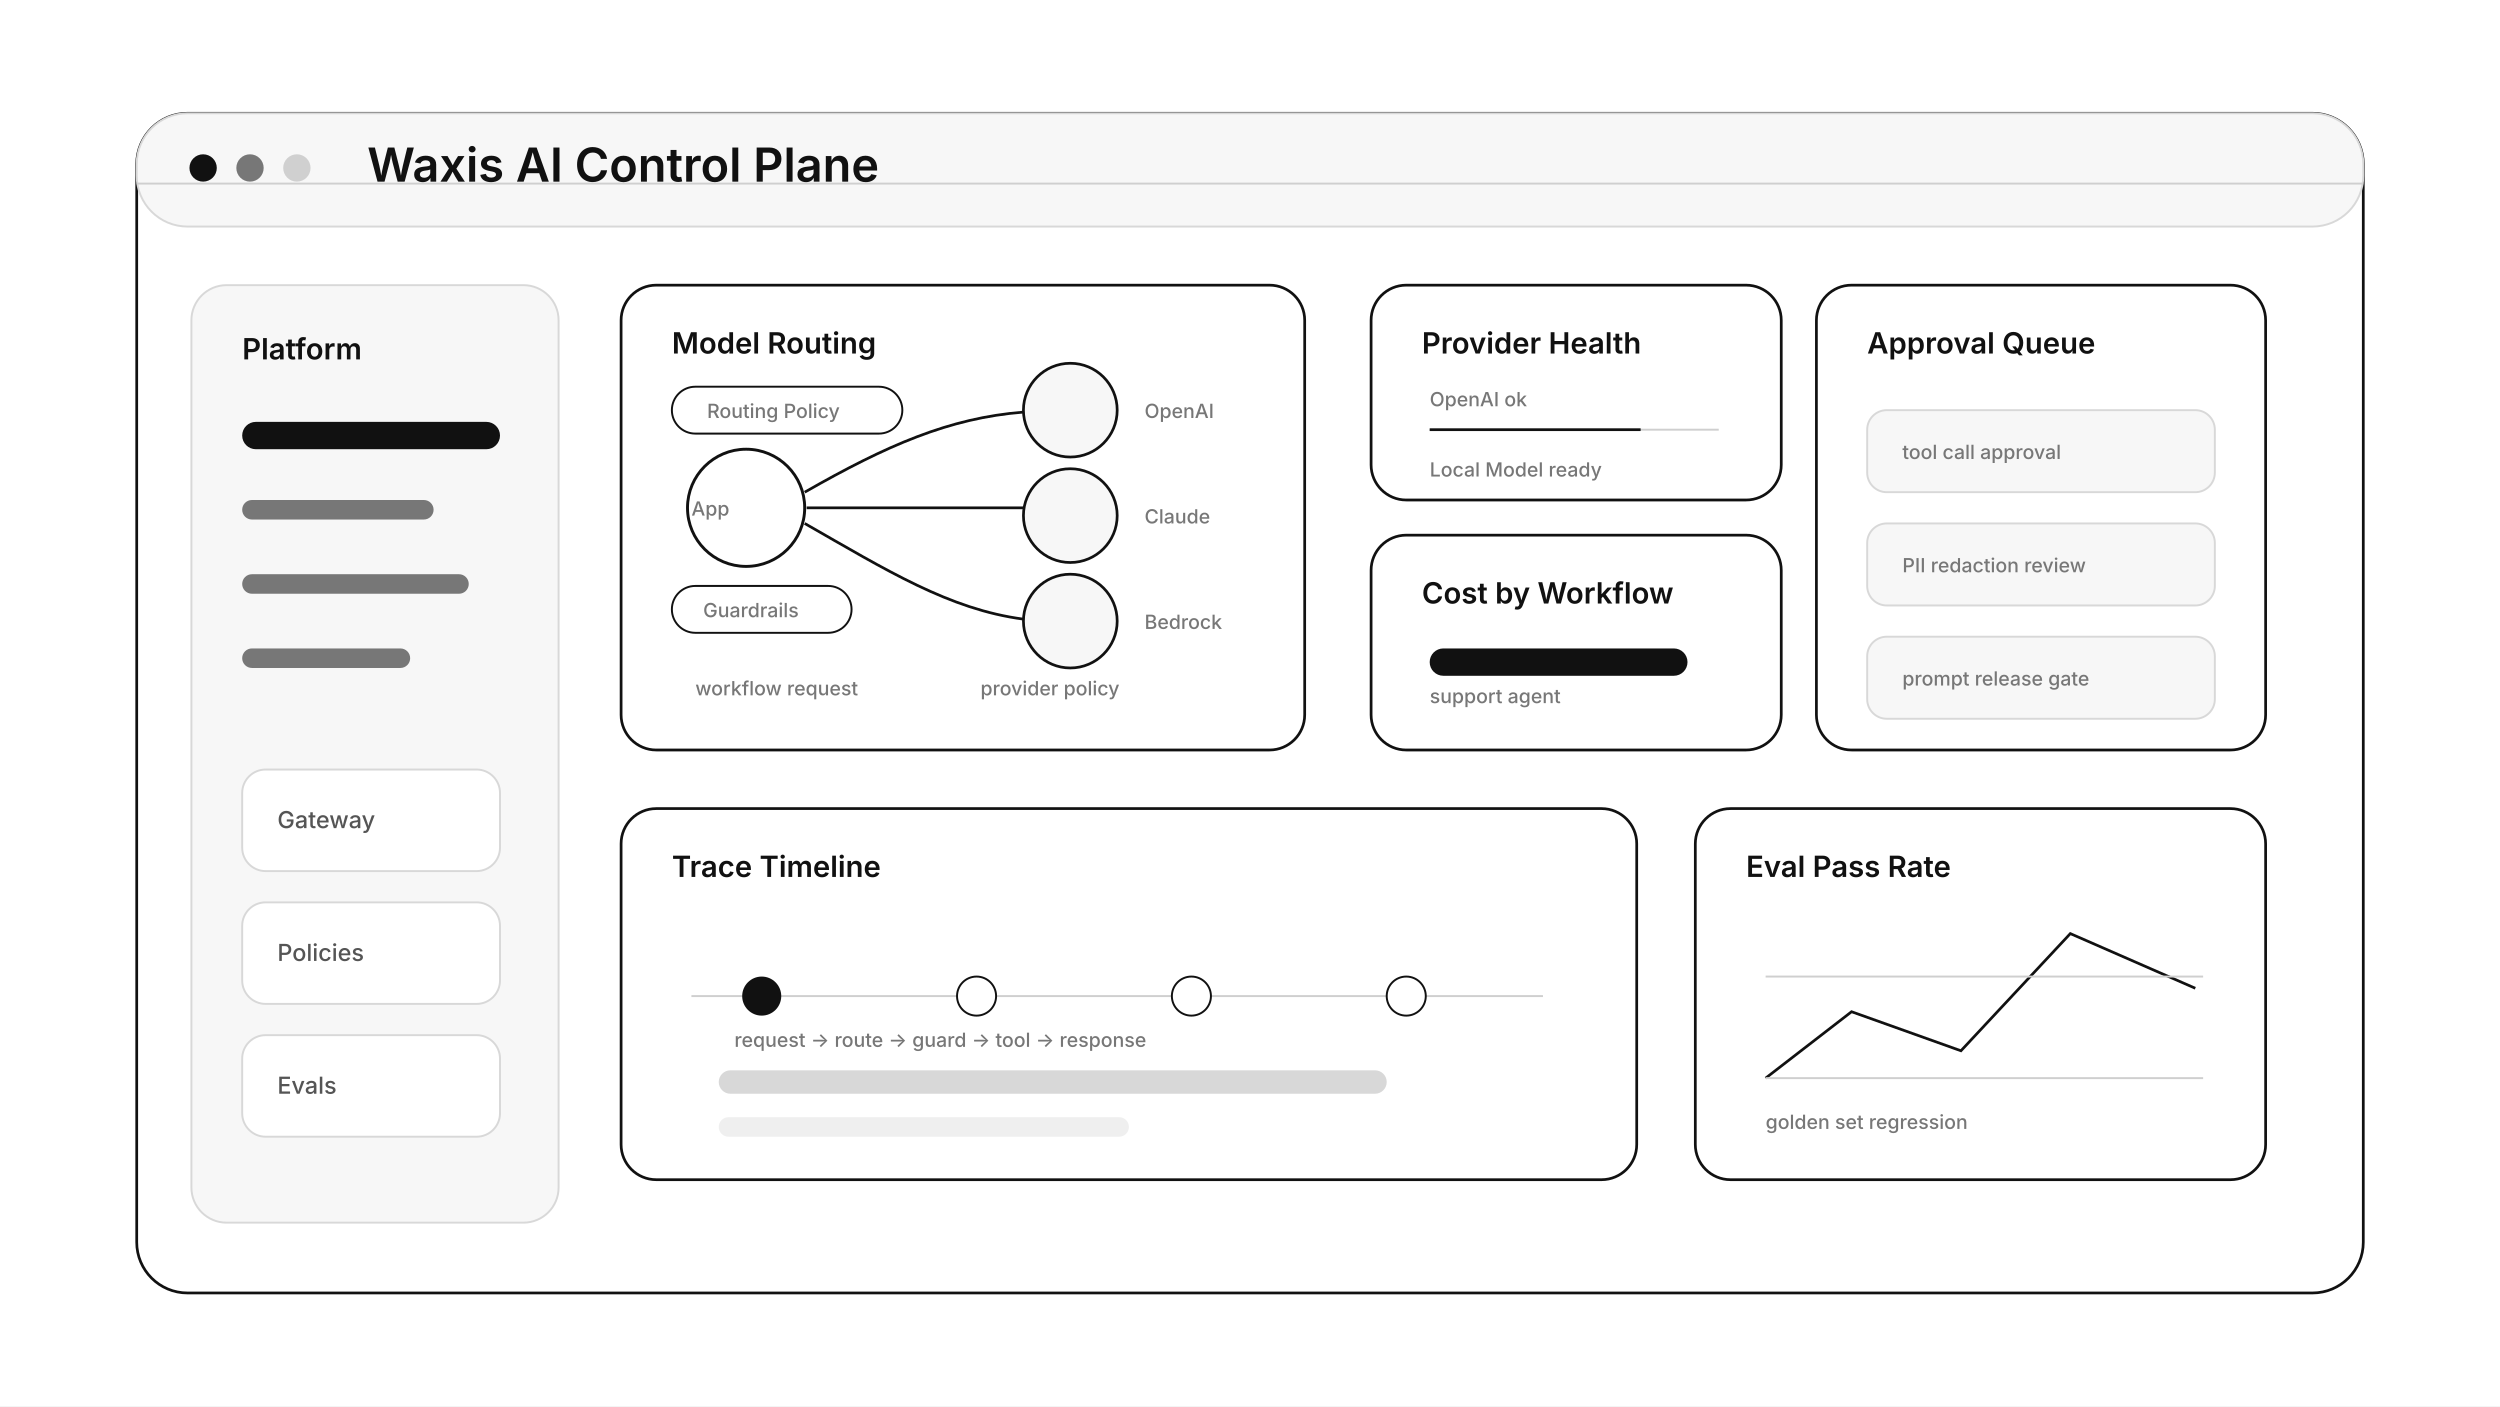
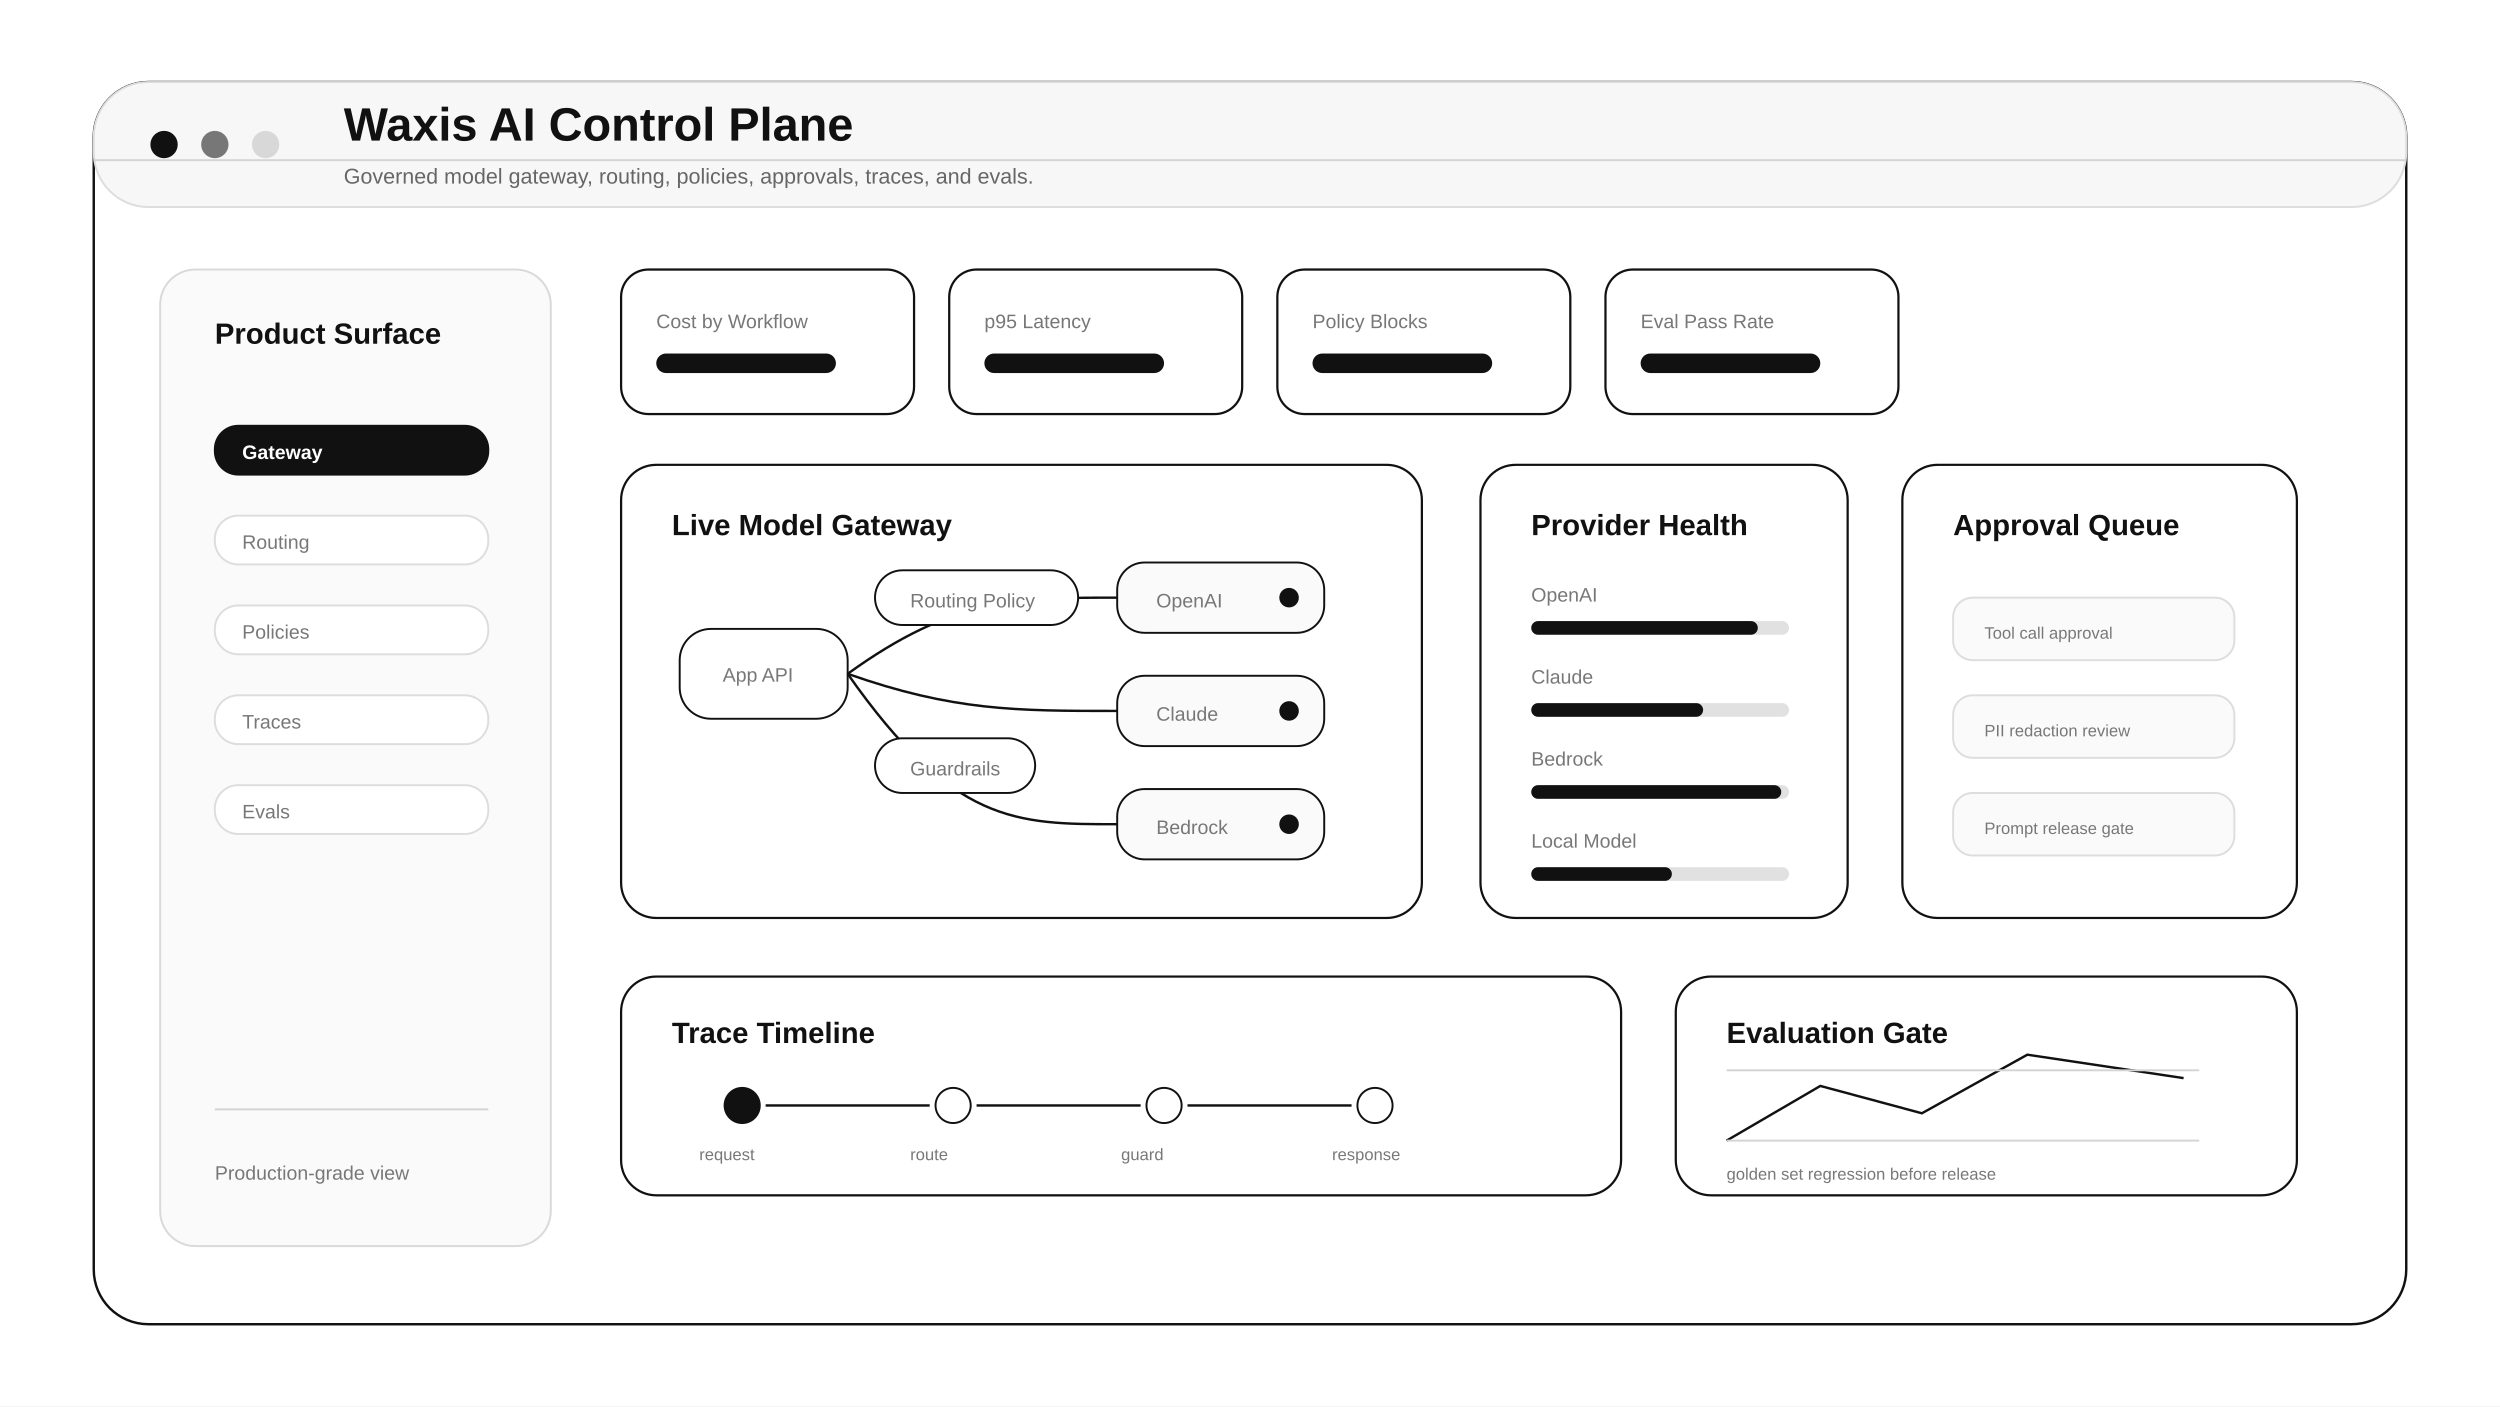
- <svg xmlns="http://www.w3.org/2000/svg" width="1280" height="720" viewBox="0 0 1280 720" fill="none" role="img" aria-labelledby="title desc">
+ <svg xmlns="http://www.w3.org/2000/svg" width="1280" height="720" viewBox="0 0 1280 720" fill="none" role="img" aria-label="Waxis AI Control Plane">
  <style>
-     .bg{fill:#fff}.ink{fill:#111}.muted{fill:#666}.line{stroke:#111;stroke-width:1.4}.soft{stroke:#cfcfcf;stroke-width:1}.panel{fill:#fff;stroke:#111;stroke-width:1.4}.sub{fill:#f7f7f7;stroke:#d8d8d8}.title{font:600 24px Inter,Arial,sans-serif;fill:#111}.h{font:600 15px Inter,Arial,sans-serif;fill:#111}.t{font:500 12px Inter,Arial,sans-serif;fill:#555}.xs{font:500 10px Inter,Arial,sans-serif;fill:#777}
-   </style>
+ .bg{fill:#fff}.window{fill:#fff;stroke:#111;stroke-width:1.25}.bar{fill:#f7f7f7;stroke:#ddd;stroke-width:1}.panel{fill:#fff;stroke:#111;stroke-width:1.15}.soft{fill:#fafafa;stroke:#d9d9d9;stroke-width:1}.ghost{fill:#f6f6f6;stroke:#e5e5e5;stroke-width:1}.black{fill:#111}.mid{fill:#777}.light{fill:#d8d8d8}.line{stroke:#111;stroke-width:1.25;fill:none}.thin{stroke:#d4d4d4;stroke-width:1;fill:none}.dash{stroke:#999;stroke-width:1;stroke-dasharray:5 5;fill:none}.title{font:700 24px -apple-system,BlinkMacSystemFont,'Segoe UI',Arial,sans-serif;fill:#111}.sub{font:500 11px -apple-system,BlinkMacSystemFont,'Segoe UI',Arial,sans-serif;fill:#666}.h{font:700 15px -apple-system,BlinkMacSystemFont,'Segoe UI',Arial,sans-serif;fill:#111}.t{font:500 12px -apple-system,BlinkMacSystemFont,'Segoe UI',Arial,sans-serif;fill:#555}.xs{font:500 10px -apple-system,BlinkMacSystemFont,'Segoe UI',Arial,sans-serif;fill:#777}.tiny{font:500 8.5px -apple-system,BlinkMacSystemFont,'Segoe UI',Arial,sans-serif;fill:#777}.whiteText{font:700 10px -apple-system,BlinkMacSystemFont,'Segoe UI',Arial,sans-serif;fill:#fff}.mono{font:500 10px SFMono-Regular,Menlo,Consolas,monospace;fill:#555}
+ </style>
  <rect class="bg" width="1280" height="720" />
-   <rect x="70" y="58" width="1140" height="604" rx="26" class="panel" />
-   <rect x="70" y="58" width="1140" height="58" rx="26" class="sub" />
-   <path d="M70 94H1210" class="soft" />
-   <circle cx="104" cy="86" r="7" fill="#111" />
-   <circle cx="128" cy="86" r="7" fill="#777" />
-   <circle cx="152" cy="86" r="7" fill="#d0d0d0" />
-   <text x="188" y="93" class="title">Waxis AI Control Plane</text>
-   <rect x="98" y="146" width="188" height="480" rx="18" class="sub" />
-   <text x="124" y="184" class="h">Platform</text>
-   <rect x="124" y="216" width="132" height="14" rx="7" fill="#111" />
-   <rect x="124" y="256" width="98" height="10" rx="5" fill="#777" />
-   <rect x="124" y="294" width="116" height="10" rx="5" fill="#777" />
-   <rect x="124" y="332" width="86" height="10" rx="5" fill="#777" />
-   <rect x="124" y="394" width="132" height="52" rx="12" fill="#fff" stroke="#d8d8d8" />
-   <text x="142" y="424" class="t">Gateway</text>
-   <rect x="124" y="462" width="132" height="52" rx="12" fill="#fff" stroke="#d8d8d8" />
-   <text x="142" y="492" class="t">Policies</text>
-   <rect x="124" y="530" width="132" height="52" rx="12" fill="#fff" stroke="#d8d8d8" />
-   <text x="142" y="560" class="t">Evals</text>
-   <rect x="318" y="146" width="350" height="238" rx="18" class="panel" />
-   <text x="344" y="181" class="h">Model Routing</text>
-   <circle cx="382" cy="260" r="30" fill="#fff" stroke="#111" stroke-width="1.5" />
-   <circle cx="548" cy="210" r="24" fill="#f7f7f7" stroke="#111" stroke-width="1.4" />
-   <circle cx="548" cy="264" r="24" fill="#f7f7f7" stroke="#111" stroke-width="1.4" />
-   <circle cx="548" cy="318" r="24" fill="#f7f7f7" stroke="#111" stroke-width="1.4" />
-   <path d="M412 252C454 228 486 214 524 211M413 260H524M412 268C454 292 486 312 524 317" class="line" />
-   <text x="356" y="356" class="xs">workflow request</text>
-   <text x="502" y="356" class="xs">provider policy</text>
-   <text x="354" y="264" class="xs">App</text>
-   <text x="586" y="214" class="xs">OpenAI</text>
-   <text x="586" y="268" class="xs">Claude</text>
-   <text x="586" y="322" class="xs">Bedrock</text>
-   <rect x="344" y="198" width="118" height="24" rx="12" fill="#fff" stroke="#111" />
-   <text x="362" y="214" class="xs">Routing Policy</text>
-   <rect x="344" y="300" width="92" height="24" rx="12" fill="#fff" stroke="#111" />
-   <text x="360" y="316" class="xs">Guardrails</text>
-   <rect x="702" y="146" width="210" height="110" rx="18" class="panel" />
-   <text x="728" y="181" class="h">Provider Health</text>
-   <path d="M732 220H880" class="soft" />
-   <path d="M732 220H840" class="line" />
-   <text x="732" y="208" class="xs">OpenAI ok</text>
-   <text x="732" y="244" class="xs">Local Model ready</text>
-   <rect x="702" y="274" width="210" height="110" rx="18" class="panel" />
-   <text x="728" y="309" class="h">Cost by Workflow</text>
-   <rect x="732" y="332" width="132" height="14" rx="7" fill="#111" />
-   <text x="732" y="360" class="xs">support agent</text>
-   <rect x="930" y="146" width="230" height="238" rx="18" class="panel" />
-   <text x="956" y="181" class="h">Approval Queue</text>
-   <rect x="956" y="210" width="178" height="42" rx="10" class="sub" />
-   <rect x="956" y="268" width="178" height="42" rx="10" class="sub" />
-   <rect x="956" y="326" width="178" height="42" rx="10" class="sub" />
-   <text x="974" y="235" class="xs">tool call approval</text>
-   <text x="974" y="293" class="xs">PII redaction review</text>
-   <text x="974" y="351" class="xs">prompt release gate</text>
-   <rect x="318" y="414" width="520" height="190" rx="18" class="panel" />
-   <text x="344" y="449" class="h">Trace Timeline</text>
-   <path d="M354 510H790" class="soft" />
-   <circle cx="390" cy="510" r="10" fill="#111" />
-   <circle cx="500" cy="510" r="10" fill="#fff" stroke="#111" />
-   <circle cx="610" cy="510" r="10" fill="#fff" stroke="#111" />
-   <circle cx="720" cy="510" r="10" fill="#fff" stroke="#111" />
-   <rect x="368" y="548" width="342" height="12" rx="6" fill="#d8d8d8" />
-   <rect x="368" y="572" width="210" height="10" rx="5" fill="#efefef" />
-   <text x="376" y="536" class="xs">request -&gt; route -&gt; guard -&gt; tool -&gt; response</text>
-   <rect x="868" y="414" width="292" height="190" rx="18" class="panel" />
-   <text x="894" y="449" class="h">Eval Pass Rate</text>
-   <path d="M904 552L948 518L1004 538L1060 478L1124 506" class="line" />
-   <path d="M904 552H1128M904 500H1128" class="soft" />
-   <text x="904" y="578" class="xs">golden set regression</text>
+   <rect x="48" y="42" width="1184" height="636" rx="28" class="window" />
+   <rect x="48" y="42" width="1184" height="64" rx="28" class="bar" />
+   <path d="M48 82H1232" class="thin" />
+   <circle cx="84" cy="74" r="7" class="black" />
+   <circle cx="110" cy="74" r="7" class="mid" />
+   <circle cx="136" cy="74" r="7" class="light" />
+   <text x="176" y="72" class="title">Waxis AI Control Plane</text>
+   <text x="176" y="94" class="sub">Governed model gateway, routing, policies, approvals, traces, and evals.</text>
+   <rect x="82" y="138" width="200" height="500" rx="18" class="soft" />
+   <text x="110" y="176" class="h">Product Surface</text>
+   <rect x="110" y="218" width="140" height="25" rx="12" fill="#111" stroke="#111" stroke-width="1" />
+   <text x="124" y="235" class="whiteText">Gateway</text>
+   <rect x="110" y="264" width="140" height="25" rx="12" fill="#fff" stroke="#ddd" stroke-width="1" />
+   <text x="124" y="281" class="xs">Routing</text>
+   <rect x="110" y="310" width="140" height="25" rx="12" fill="#fff" stroke="#ddd" stroke-width="1" />
+   <text x="124" y="327" class="xs">Policies</text>
+   <rect x="110" y="356" width="140" height="25" rx="12" fill="#fff" stroke="#ddd" stroke-width="1" />
+   <text x="124" y="373" class="xs">Traces</text>
+   <rect x="110" y="402" width="140" height="25" rx="12" fill="#fff" stroke="#ddd" stroke-width="1" />
+   <text x="124" y="419" class="xs">Evals</text>
+   <path d="M110 568H250" class="thin" />
+   <text x="110" y="604" class="xs">Production-grade view</text>
+   <rect x="318" y="138" width="150" height="74" rx="14" class="panel" />
+   <text x="336" y="168" class="xs">Cost by Workflow</text>
+   <rect x="336" y="181" width="92" height="10" rx="5" fill="#111" />
+   <rect x="486" y="138" width="150" height="74" rx="14" class="panel" />
+   <text x="504" y="168" class="xs">p95 Latency</text>
+   <rect x="504" y="181" width="92" height="10" rx="5" fill="#111" />
+   <rect x="654" y="138" width="150" height="74" rx="14" class="panel" />
+   <text x="672" y="168" class="xs">Policy Blocks</text>
+   <rect x="672" y="181" width="92" height="10" rx="5" fill="#111" />
+   <rect x="822" y="138" width="150" height="74" rx="14" class="panel" />
+   <text x="840" y="168" class="xs">Eval Pass Rate</text>
+   <rect x="840" y="181" width="92" height="10" rx="5" fill="#111" />
+   <rect x="318" y="238" width="410" height="232" rx="18" class="panel" />
+   <text x="344" y="274" class="h">Live Model Gateway</text>
+   <rect x="348" y="322" width="86" height="46" rx="16" fill="#fff" stroke="#111" stroke-width="1" />
+   <text x="370" y="349" class="xs">App API</text>
+   <rect x="572" y="288" width="106" height="36" rx="14" fill="#fafafa" stroke="#111" stroke-width="1" />
+   <text x="592" y="311" class="xs">OpenAI</text>
+   <circle cx="660" cy="306" r="5" fill="#111" />
+   <path d="M434 345C488 306 520 306 572 306" class="line" />
+   <rect x="572" y="346" width="106" height="36" rx="14" fill="#fafafa" stroke="#111" stroke-width="1" />
+   <text x="592" y="369" class="xs">Claude</text>
+   <circle cx="660" cy="364" r="5" fill="#111" />
+   <path d="M434 345C488 364 520 364 572 364" class="line" />
+   <rect x="572" y="404" width="106" height="36" rx="14" fill="#fafafa" stroke="#111" stroke-width="1" />
+   <text x="592" y="427" class="xs">Bedrock</text>
+   <circle cx="660" cy="422" r="5" fill="#111" />
+   <path d="M434 345C488 422 520 422 572 422" class="line" />
+   <rect x="448" y="292" width="104" height="28" rx="14" fill="#fff" stroke="#111" stroke-width="1" />
+   <text x="466" y="311" class="xs">Routing Policy</text>
+   <rect x="448" y="378" width="82" height="28" rx="14" fill="#fff" stroke="#111" stroke-width="1" />
+   <text x="466" y="397" class="xs">Guardrails</text>
+   <rect x="758" y="238" width="188" height="232" rx="18" class="panel" />
+   <text x="784" y="274" class="h">Provider Health</text>
+   <text x="784" y="308" class="xs">OpenAI</text>
+   <rect x="784" y="318" width="132" height="7" rx="3.5" fill="#e1e1e1" />
+   <rect x="784" y="318" width="116" height="7" rx="3.5" fill="#111" />
+   <text x="784" y="350" class="xs">Claude</text>
+   <rect x="784" y="360" width="132" height="7" rx="3.5" fill="#e1e1e1" />
+   <rect x="784" y="360" width="88" height="7" rx="3.5" fill="#111" />
+   <text x="784" y="392" class="xs">Bedrock</text>
+   <rect x="784" y="402" width="132" height="7" rx="3.5" fill="#e1e1e1" />
+   <rect x="784" y="402" width="128" height="7" rx="3.5" fill="#111" />
+   <text x="784" y="434" class="xs">Local Model</text>
+   <rect x="784" y="444" width="132" height="7" rx="3.5" fill="#e1e1e1" />
+   <rect x="784" y="444" width="72" height="7" rx="3.5" fill="#111" />
+   <rect x="974" y="238" width="202" height="232" rx="18" class="panel" />
+   <text x="1000" y="274" class="h">Approval Queue</text>
+   <rect x="1000" y="306" width="144" height="32" rx="10" fill="#fafafa" stroke="#ddd" stroke-width="1" />
+   <text x="1016" y="327" class="tiny">Tool call approval</text>
+   <rect x="1000" y="356" width="144" height="32" rx="10" fill="#fafafa" stroke="#ddd" stroke-width="1" />
+   <text x="1016" y="377" class="tiny">PII redaction review</text>
+   <rect x="1000" y="406" width="144" height="32" rx="10" fill="#fafafa" stroke="#ddd" stroke-width="1" />
+   <text x="1016" y="427" class="tiny">Prompt release gate</text>
+   <rect x="318" y="500" width="512" height="112" rx="18" class="panel" />
+   <text x="344" y="534" class="h">Trace Timeline</text>
+   <circle cx="380" cy="566" r="9" fill="#111" stroke="#111" />
+   <text x="358" y="594" class="tiny">request</text>
+   <path d="M392 566H476" class="line" />
+   <circle cx="488" cy="566" r="9" fill="#fff" stroke="#111" />
+   <text x="466" y="594" class="tiny">route</text>
+   <path d="M500 566H584" class="line" />
+   <circle cx="596" cy="566" r="9" fill="#fff" stroke="#111" />
+   <text x="574" y="594" class="tiny">guard</text>
+   <path d="M608 566H692" class="line" />
+   <circle cx="704" cy="566" r="9" fill="#fff" stroke="#111" />
+   <text x="682" y="594" class="tiny">response</text>
+   <rect x="858" y="500" width="318" height="112" rx="18" class="panel" />
+   <text x="884" y="534" class="h">Evaluation Gate</text>
+   <path d="M884 584L932 556L984 570L1038 540L1118 552" class="line" />
+   <path d="M884 584H1126M884 548H1126" class="thin" />
+   <text x="884" y="604" class="tiny">golden set regression before release</text>
</svg>
